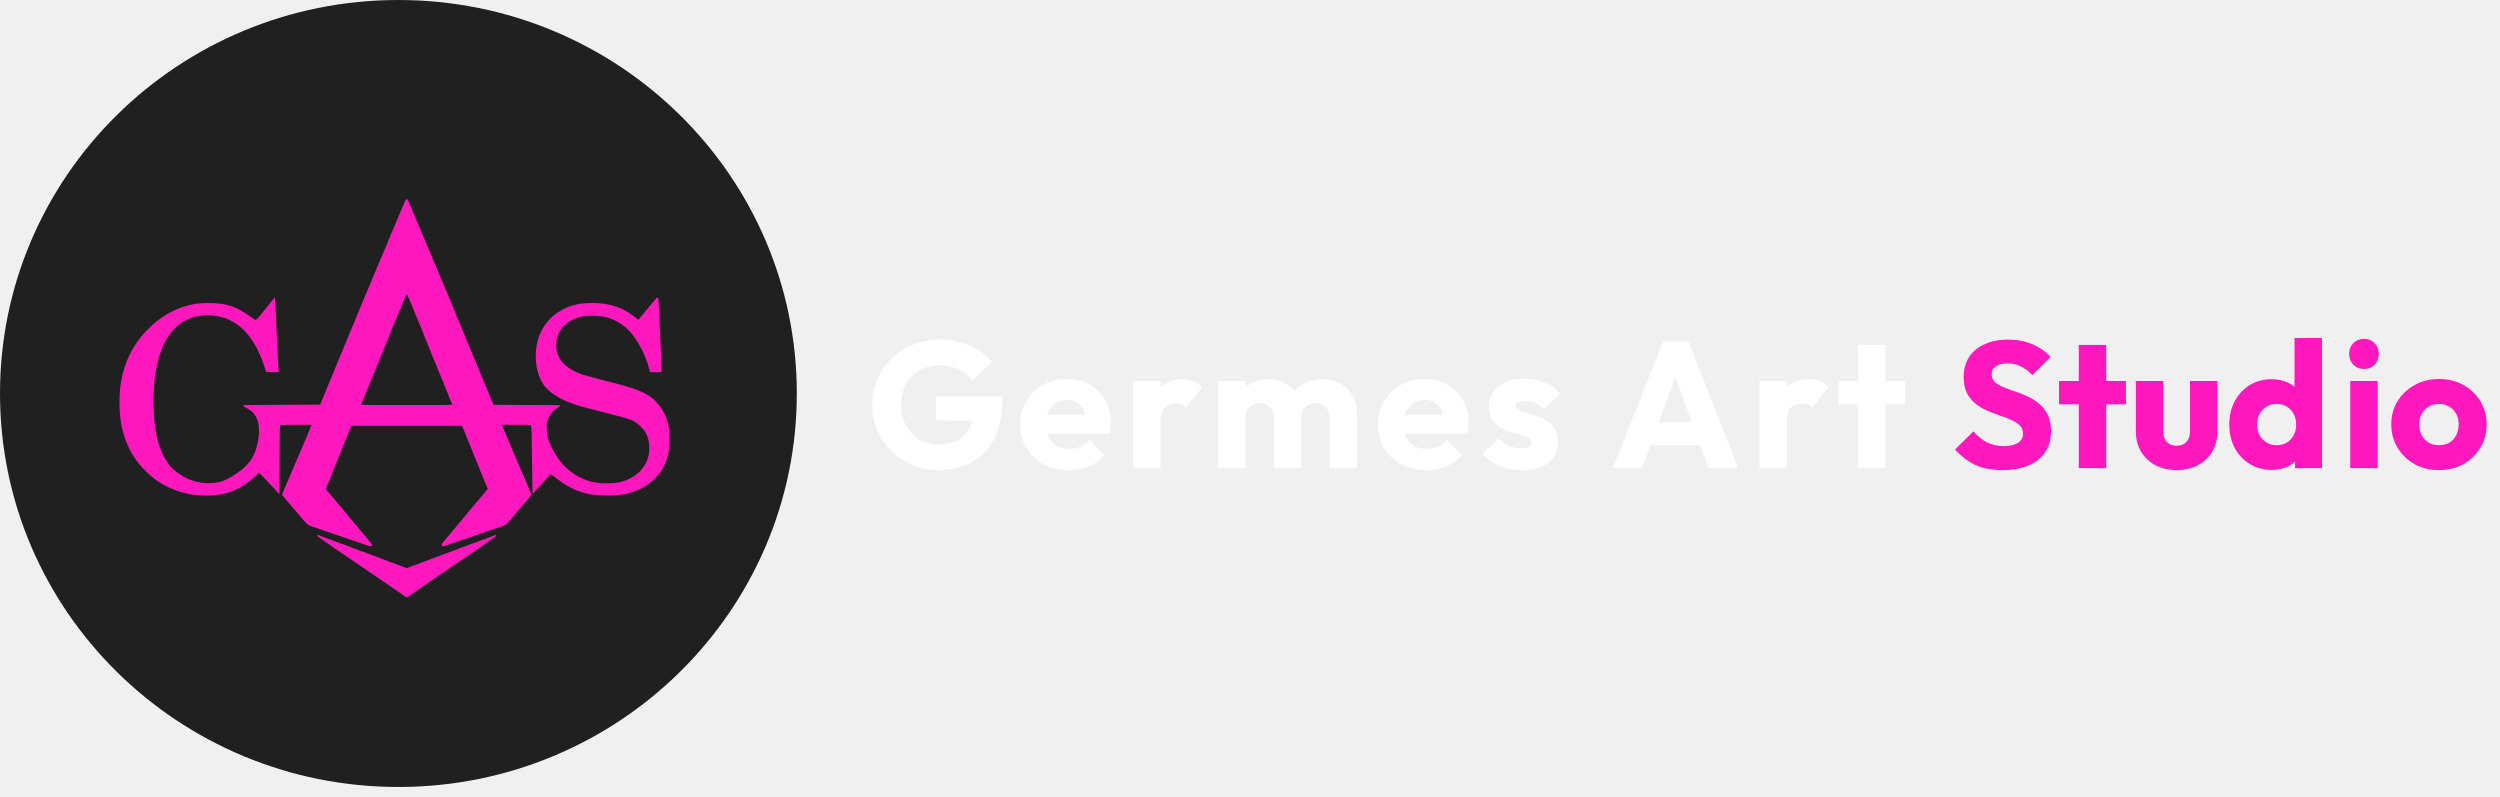
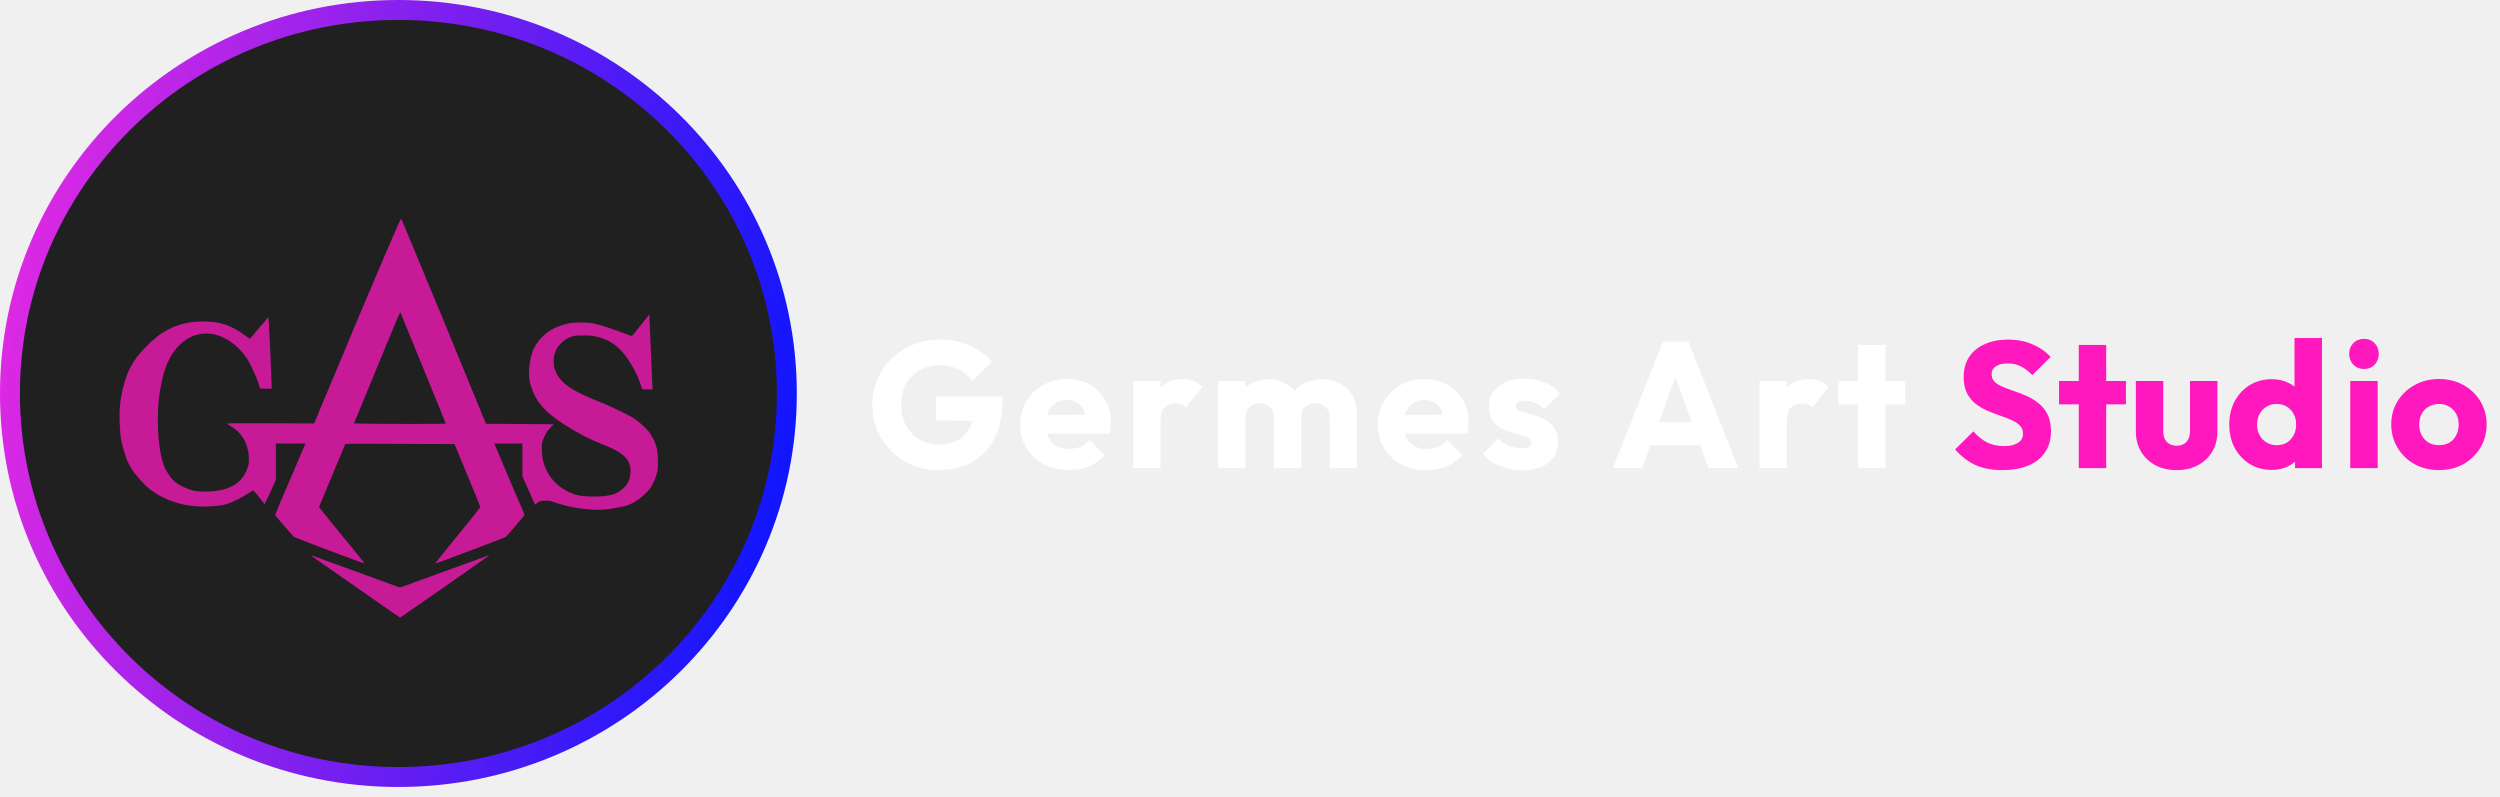
<svg xmlns="http://www.w3.org/2000/svg" width="251" height="80" viewBox="0 0 251 80" fill="none">
  <path d="M201.04 47.198C199.996 47.198 199.096 47.03 198.34 46.694C197.596 46.346 196.912 45.824 196.288 45.128L198.124 43.31C198.532 43.778 198.982 44.144 199.474 44.408C199.978 44.66 200.56 44.786 201.22 44.786C201.82 44.786 202.282 44.678 202.606 44.462C202.942 44.246 203.11 43.946 203.11 43.562C203.11 43.214 203.002 42.932 202.786 42.716C202.57 42.5 202.282 42.314 201.922 42.158C201.574 42.002 201.184 41.852 200.752 41.708C200.332 41.564 199.912 41.402 199.492 41.222C199.072 41.03 198.682 40.796 198.322 40.52C197.974 40.232 197.692 39.878 197.476 39.458C197.26 39.026 197.152 38.486 197.152 37.838C197.152 37.058 197.338 36.386 197.71 35.822C198.094 35.258 198.622 34.832 199.294 34.544C199.966 34.244 200.74 34.094 201.616 34.094C202.504 34.094 203.314 34.25 204.046 34.562C204.79 34.874 205.402 35.3 205.882 35.84L204.046 37.658C203.662 37.262 203.272 36.968 202.876 36.776C202.492 36.584 202.054 36.488 201.562 36.488C201.07 36.488 200.68 36.584 200.392 36.776C200.104 36.956 199.96 37.22 199.96 37.568C199.96 37.892 200.068 38.156 200.284 38.36C200.5 38.552 200.782 38.72 201.13 38.864C201.49 39.008 201.88 39.152 202.3 39.296C202.732 39.44 203.158 39.608 203.578 39.8C203.998 39.992 204.382 40.238 204.73 40.538C205.09 40.826 205.378 41.198 205.594 41.654C205.81 42.098 205.918 42.65 205.918 43.31C205.918 44.522 205.486 45.476 204.622 46.172C203.758 46.856 202.564 47.198 201.04 47.198ZM208.708 47V34.634H211.462V47H208.708ZM206.728 40.592V38.252H213.442V40.592H206.728ZM218.544 47.198C217.74 47.198 217.026 47.036 216.402 46.712C215.79 46.376 215.31 45.92 214.962 45.344C214.614 44.756 214.44 44.084 214.44 43.328V38.252H217.194V43.292C217.194 43.592 217.242 43.85 217.338 44.066C217.446 44.282 217.602 44.45 217.806 44.57C218.01 44.69 218.256 44.75 218.544 44.75C218.952 44.75 219.276 44.624 219.516 44.372C219.756 44.108 219.876 43.748 219.876 43.292V38.252H222.63V43.31C222.63 44.078 222.456 44.756 222.108 45.344C221.76 45.92 221.28 46.376 220.668 46.712C220.056 47.036 219.348 47.198 218.544 47.198ZM228.085 47.18C227.257 47.18 226.519 46.982 225.871 46.586C225.235 46.19 224.731 45.65 224.359 44.966C223.999 44.282 223.819 43.502 223.819 42.626C223.819 41.75 223.999 40.97 224.359 40.286C224.731 39.602 225.235 39.062 225.871 38.666C226.519 38.27 227.257 38.072 228.085 38.072C228.685 38.072 229.225 38.186 229.705 38.414C230.197 38.642 230.599 38.96 230.911 39.368C231.235 39.764 231.415 40.22 231.451 40.736V44.426C231.415 44.942 231.241 45.41 230.929 45.83C230.617 46.238 230.215 46.568 229.723 46.82C229.231 47.06 228.685 47.18 228.085 47.18ZM228.571 44.696C228.967 44.696 229.309 44.612 229.597 44.444C229.885 44.264 230.113 44.018 230.281 43.706C230.449 43.394 230.533 43.034 230.533 42.626C230.533 42.218 230.449 41.864 230.281 41.564C230.125 41.252 229.897 41.006 229.597 40.826C229.309 40.646 228.973 40.556 228.589 40.556C228.205 40.556 227.863 40.646 227.563 40.826C227.275 41.006 227.041 41.252 226.861 41.564C226.693 41.876 226.609 42.23 226.609 42.626C226.609 43.022 226.693 43.376 226.861 43.688C227.029 44 227.263 44.246 227.563 44.426C227.863 44.606 228.199 44.696 228.571 44.696ZM233.125 47H230.425V44.642L230.839 42.518L230.371 40.394V33.932H233.125V47ZM235.964 47V38.252H238.718V47H235.964ZM237.35 37.046C236.918 37.046 236.558 36.902 236.27 36.614C235.994 36.314 235.856 35.954 235.856 35.534C235.856 35.102 235.994 34.742 236.27 34.454C236.558 34.166 236.918 34.022 237.35 34.022C237.782 34.022 238.136 34.166 238.412 34.454C238.688 34.742 238.826 35.102 238.826 35.534C238.826 35.954 238.688 36.314 238.412 36.614C238.136 36.902 237.782 37.046 237.35 37.046ZM244.869 47.198C243.969 47.198 243.153 47 242.421 46.604C241.701 46.196 241.131 45.644 240.711 44.948C240.291 44.252 240.081 43.472 240.081 42.608C240.081 41.744 240.291 40.97 240.711 40.286C241.131 39.602 241.701 39.062 242.421 38.666C243.141 38.258 243.957 38.054 244.869 38.054C245.781 38.054 246.597 38.252 247.317 38.648C248.037 39.044 248.607 39.59 249.027 40.286C249.447 40.97 249.657 41.744 249.657 42.608C249.657 43.472 249.447 44.252 249.027 44.948C248.607 45.644 248.037 46.196 247.317 46.604C246.597 47 245.781 47.198 244.869 47.198ZM244.869 44.696C245.265 44.696 245.613 44.612 245.913 44.444C246.213 44.264 246.441 44.018 246.597 43.706C246.765 43.382 246.849 43.016 246.849 42.608C246.849 42.2 246.765 41.846 246.597 41.546C246.429 41.234 246.195 40.994 245.895 40.826C245.607 40.646 245.265 40.556 244.869 40.556C244.485 40.556 244.143 40.646 243.843 40.826C243.543 40.994 243.309 41.234 243.141 41.546C242.973 41.858 242.889 42.218 242.889 42.626C242.889 43.022 242.973 43.382 243.141 43.706C243.309 44.018 243.543 44.264 243.843 44.444C244.143 44.612 244.485 44.696 244.869 44.696Z" fill="#FE18BE" />
  <path d="M94.218 47.198C93.294 47.198 92.424 47.03 91.608 46.694C90.804 46.358 90.102 45.896 89.502 45.308C88.902 44.708 88.428 44.012 88.08 43.22C87.744 42.416 87.576 41.552 87.576 40.628C87.576 39.704 87.75 38.846 88.098 38.054C88.446 37.262 88.926 36.572 89.538 35.984C90.162 35.384 90.888 34.922 91.716 34.598C92.544 34.262 93.432 34.094 94.38 34.094C95.472 34.094 96.462 34.292 97.35 34.688C98.25 35.084 98.994 35.63 99.582 36.326L97.656 38.252C97.248 37.724 96.768 37.328 96.216 37.064C95.664 36.8 95.04 36.668 94.344 36.668C93.6 36.668 92.934 36.836 92.346 37.172C91.758 37.496 91.296 37.958 90.96 38.558C90.636 39.146 90.474 39.836 90.474 40.628C90.474 41.42 90.636 42.116 90.96 42.716C91.284 43.316 91.728 43.784 92.292 44.12C92.856 44.456 93.504 44.624 94.236 44.624C94.98 44.624 95.61 44.486 96.126 44.21C96.654 43.922 97.056 43.514 97.332 42.986C97.62 42.446 97.764 41.792 97.764 41.024L99.636 42.284L93.966 42.194V39.8H100.644V40.214C100.644 41.738 100.368 43.022 99.816 44.066C99.276 45.098 98.52 45.878 97.548 46.406C96.588 46.934 95.478 47.198 94.218 47.198ZM107.325 47.198C106.377 47.198 105.531 47.006 104.787 46.622C104.055 46.226 103.479 45.68 103.059 44.984C102.639 44.288 102.429 43.502 102.429 42.626C102.429 41.75 102.633 40.97 103.041 40.286C103.461 39.59 104.025 39.044 104.733 38.648C105.441 38.252 106.239 38.054 107.127 38.054C107.991 38.054 108.753 38.24 109.413 38.612C110.073 38.984 110.589 39.5 110.961 40.16C111.345 40.82 111.537 41.576 111.537 42.428C111.537 42.584 111.525 42.752 111.501 42.932C111.489 43.1 111.459 43.298 111.411 43.526L103.869 43.544V41.654L110.241 41.636L109.053 42.428C109.041 41.924 108.963 41.51 108.819 41.186C108.675 40.85 108.459 40.598 108.171 40.43C107.895 40.25 107.553 40.16 107.145 40.16C106.713 40.16 106.335 40.262 106.011 40.466C105.699 40.658 105.453 40.934 105.273 41.294C105.105 41.654 105.021 42.092 105.021 42.608C105.021 43.124 105.111 43.568 105.291 43.94C105.483 44.3 105.747 44.582 106.083 44.786C106.431 44.978 106.839 45.074 107.307 45.074C107.739 45.074 108.129 45.002 108.477 44.858C108.825 44.702 109.131 44.474 109.395 44.174L110.907 45.686C110.475 46.19 109.953 46.568 109.341 46.82C108.729 47.072 108.057 47.198 107.325 47.198ZM113.766 47V38.252H116.52V47H113.766ZM116.52 42.194L115.368 41.294C115.596 40.274 115.98 39.482 116.52 38.918C117.06 38.354 117.81 38.072 118.77 38.072C119.19 38.072 119.556 38.138 119.868 38.27C120.192 38.39 120.474 38.582 120.714 38.846L119.076 40.916C118.956 40.784 118.806 40.682 118.626 40.61C118.446 40.538 118.242 40.502 118.014 40.502C117.558 40.502 117.192 40.646 116.916 40.934C116.652 41.21 116.52 41.63 116.52 42.194ZM122.295 47V38.252H125.049V47H122.295ZM127.893 47V41.888C127.893 41.444 127.755 41.102 127.479 40.862C127.215 40.61 126.885 40.484 126.489 40.484C126.213 40.484 125.967 40.544 125.751 40.664C125.535 40.772 125.361 40.928 125.229 41.132C125.109 41.336 125.049 41.588 125.049 41.888L123.987 41.42C123.987 40.724 124.137 40.13 124.437 39.638C124.737 39.134 125.145 38.75 125.661 38.486C126.177 38.21 126.759 38.072 127.407 38.072C128.019 38.072 128.565 38.21 129.045 38.486C129.537 38.762 129.927 39.146 130.215 39.638C130.503 40.13 130.647 40.718 130.647 41.402V47H127.893ZM133.491 47V41.888C133.491 41.444 133.353 41.102 133.077 40.862C132.813 40.61 132.483 40.484 132.087 40.484C131.811 40.484 131.565 40.544 131.349 40.664C131.133 40.772 130.959 40.928 130.827 41.132C130.707 41.336 130.647 41.588 130.647 41.888L129.063 41.672C129.087 40.928 129.261 40.292 129.585 39.764C129.921 39.224 130.359 38.81 130.899 38.522C131.451 38.222 132.069 38.072 132.753 38.072C133.425 38.072 134.019 38.216 134.535 38.504C135.063 38.78 135.477 39.182 135.777 39.71C136.089 40.226 136.245 40.85 136.245 41.582V47H133.491ZM143.23 47.198C142.282 47.198 141.436 47.006 140.692 46.622C139.96 46.226 139.384 45.68 138.964 44.984C138.544 44.288 138.334 43.502 138.334 42.626C138.334 41.75 138.538 40.97 138.946 40.286C139.366 39.59 139.93 39.044 140.638 38.648C141.346 38.252 142.144 38.054 143.032 38.054C143.896 38.054 144.658 38.24 145.318 38.612C145.978 38.984 146.494 39.5 146.866 40.16C147.25 40.82 147.442 41.576 147.442 42.428C147.442 42.584 147.43 42.752 147.406 42.932C147.394 43.1 147.364 43.298 147.316 43.526L139.774 43.544V41.654L146.146 41.636L144.958 42.428C144.946 41.924 144.868 41.51 144.724 41.186C144.58 40.85 144.364 40.598 144.076 40.43C143.8 40.25 143.458 40.16 143.05 40.16C142.618 40.16 142.24 40.262 141.916 40.466C141.604 40.658 141.358 40.934 141.178 41.294C141.01 41.654 140.926 42.092 140.926 42.608C140.926 43.124 141.016 43.568 141.196 43.94C141.388 44.3 141.652 44.582 141.988 44.786C142.336 44.978 142.744 45.074 143.212 45.074C143.644 45.074 144.034 45.002 144.382 44.858C144.73 44.702 145.036 44.474 145.3 44.174L146.812 45.686C146.38 46.19 145.858 46.568 145.246 46.82C144.634 47.072 143.962 47.198 143.23 47.198ZM152.857 47.216C152.341 47.216 151.831 47.15 151.327 47.018C150.835 46.886 150.373 46.7 149.941 46.46C149.521 46.208 149.161 45.92 148.861 45.596L150.427 44.012C150.715 44.324 151.057 44.57 151.453 44.75C151.849 44.918 152.281 45.002 152.749 45.002C153.073 45.002 153.319 44.954 153.487 44.858C153.667 44.762 153.757 44.63 153.757 44.462C153.757 44.246 153.649 44.084 153.433 43.976C153.229 43.856 152.965 43.754 152.641 43.67C152.317 43.574 151.975 43.472 151.615 43.364C151.255 43.256 150.913 43.106 150.589 42.914C150.265 42.722 150.001 42.458 149.797 42.122C149.593 41.774 149.491 41.336 149.491 40.808C149.491 40.244 149.635 39.758 149.923 39.35C150.211 38.93 150.619 38.6 151.147 38.36C151.675 38.12 152.293 38 153.001 38C153.745 38 154.429 38.132 155.053 38.396C155.689 38.648 156.205 39.026 156.601 39.53L155.035 41.114C154.759 40.79 154.447 40.562 154.099 40.43C153.763 40.298 153.433 40.232 153.109 40.232C152.797 40.232 152.563 40.28 152.407 40.376C152.251 40.46 152.173 40.586 152.173 40.754C152.173 40.934 152.275 41.078 152.479 41.186C152.683 41.294 152.947 41.39 153.271 41.474C153.595 41.558 153.937 41.66 154.297 41.78C154.657 41.9 154.999 42.062 155.323 42.266C155.647 42.47 155.911 42.746 156.115 43.094C156.319 43.43 156.421 43.874 156.421 44.426C156.421 45.278 156.097 45.956 155.449 46.46C154.813 46.964 153.949 47.216 152.857 47.216ZM161.931 47L166.971 34.292H169.527L174.513 47H171.525L167.709 36.452H168.735L164.865 47H161.931ZM164.793 44.696V42.392H171.723V44.696H164.793ZM176.647 47V38.252H179.401V47H176.647ZM179.401 42.194L178.249 41.294C178.477 40.274 178.861 39.482 179.401 38.918C179.941 38.354 180.691 38.072 181.651 38.072C182.071 38.072 182.437 38.138 182.749 38.27C183.073 38.39 183.355 38.582 183.595 38.846L181.957 40.916C181.837 40.784 181.687 40.682 181.507 40.61C181.327 40.538 181.123 40.502 180.895 40.502C180.439 40.502 180.073 40.646 179.797 40.934C179.533 41.21 179.401 41.63 179.401 42.194ZM186.558 47V34.634H189.312V47H186.558ZM184.578 40.592V38.252H191.292V40.592H184.578Z" fill="white" />
-   <ellipse cx="40" cy="39.506" rx="40" ry="39.506" fill="#202020" />
-   <path d="M40.764 20.03C40.714 20.067 40.685 20.135 40.318 21.008C39.973 21.838 39.808 22.23 39.7 22.471C39.664 22.553 39.632 22.632 39.632 22.647C39.632 22.661 39.6 22.737 39.564 22.819C39.477 22.995 39.15 23.768 38.906 24.368C38.809 24.605 38.644 25.001 38.536 25.249C38.432 25.497 38.238 25.957 38.105 26.273C37.972 26.589 37.828 26.934 37.778 27.038C37.731 27.142 37.691 27.236 37.691 27.247C37.691 27.261 37.382 27.998 37.242 28.321C37.213 28.379 37.088 28.688 36.958 29.004C36.825 29.32 36.689 29.644 36.653 29.723C36.617 29.802 36.495 30.093 36.38 30.37C36.265 30.646 36.142 30.938 36.11 31.017C36.078 31.096 36.013 31.257 35.966 31.376C35.923 31.494 35.801 31.793 35.697 32.041C35.593 32.289 35.406 32.731 35.283 33.029C35.161 33.324 34.985 33.755 34.888 33.981C34.791 34.208 34.655 34.538 34.583 34.718C34.511 34.894 34.4 35.171 34.331 35.329C34.263 35.487 34.036 36.037 33.825 36.551C33.253 37.931 33.203 38.053 32.807 39.013C32.606 39.498 32.376 40.058 32.294 40.26L32.146 40.63L30.184 40.633C28.538 40.641 24.707 40.658 24.495 40.666C24.456 40.666 24.43 40.694 24.43 40.738C24.43 40.788 24.52 40.853 24.79 40.989C25.178 41.19 25.476 41.449 25.598 41.69C25.638 41.769 25.681 41.837 25.695 41.844C25.71 41.852 25.767 41.974 25.825 42.114C25.904 42.304 25.943 42.484 25.976 42.8C26.033 43.347 26.008 43.756 25.868 44.443C25.58 45.848 25.02 46.678 23.773 47.519C22.774 48.195 22.227 48.417 21.361 48.496C20.675 48.561 19.834 48.446 19.173 48.198C18.454 47.929 17.645 47.404 17.189 46.912C16.61 46.286 16.133 45.345 15.845 44.26C15.579 43.25 15.453 42.225 15.421 40.809C15.345 37.18 16.064 34.488 17.512 33C18.317 32.174 19.313 31.735 20.567 31.66C21.926 31.581 23.219 32.016 24.233 32.9C25.174 33.719 25.994 35.103 26.551 36.82L26.72 37.342L27.349 37.352L27.977 37.359L27.963 37.173C27.931 36.698 27.694 31.742 27.665 30.876C27.643 30.345 27.618 29.899 27.611 29.888C27.586 29.863 27.5 29.96 27.05 30.514C26.641 31.02 26.554 31.128 26.497 31.193C26.475 31.214 26.403 31.304 26.335 31.394C25.951 31.897 25.746 32.113 25.667 32.113C25.616 32.113 25.437 32.005 25.243 31.865C23.773 30.772 22.731 30.424 20.952 30.424C20.211 30.424 19.741 30.47 19.13 30.603C17.947 30.862 16.729 31.462 15.662 32.314C15.263 32.634 14.447 33.45 14.138 33.838C12.952 35.325 12.258 37.065 12.046 39.084C11.967 39.861 11.993 41.485 12.097 42.157C12.363 43.843 12.895 45.161 13.807 46.38C14.303 47.041 15.126 47.828 15.798 48.281C17.196 49.219 18.706 49.7 20.409 49.747C21.178 49.769 21.696 49.733 22.31 49.611C23.511 49.37 24.614 48.766 25.692 47.76L26.015 47.458L26.22 47.663C26.335 47.778 26.529 47.983 26.655 48.123C26.781 48.259 27.04 48.536 27.23 48.734C27.42 48.931 27.683 49.212 27.819 49.355L28.06 49.614L28.064 46.75C28.067 43.9 28.089 42.707 28.139 42.657C28.157 42.642 28.229 42.65 28.301 42.675C28.405 42.707 28.463 42.711 28.542 42.678C28.614 42.653 29.073 42.639 29.961 42.642C30.68 42.642 31.276 42.65 31.284 42.653C31.287 42.66 31.136 43.027 30.946 43.472C30.759 43.914 30.551 44.407 30.486 44.565C30.31 44.996 29.832 46.117 29.102 47.799C28.739 48.629 28.416 49.395 28.376 49.499L28.308 49.69L28.405 49.805C28.513 49.934 28.649 50.099 29.066 50.584C29.228 50.771 29.429 51.005 29.508 51.102C29.591 51.199 29.731 51.361 29.821 51.465C29.979 51.645 30.152 51.849 30.461 52.216C30.831 52.658 30.917 52.723 31.327 52.859C31.535 52.931 32.161 53.143 32.714 53.334C33.267 53.524 33.954 53.758 34.241 53.855C35.348 54.228 36.042 54.466 36.595 54.663C37.059 54.825 37.185 54.857 37.253 54.829C37.353 54.782 37.357 54.653 37.26 54.534C37.221 54.487 37.113 54.358 37.019 54.246C36.922 54.135 36.71 53.876 36.541 53.675C36.372 53.474 36.171 53.229 36.092 53.136C36.013 53.046 35.884 52.892 35.805 52.795C35.725 52.701 35.596 52.547 35.517 52.457C35.438 52.363 35.309 52.209 35.23 52.112C35.151 52.018 35.021 51.864 34.942 51.77C34.863 51.677 34.709 51.494 34.601 51.357C34.493 51.221 34.331 51.03 34.245 50.929C34.069 50.721 33.904 50.523 33.656 50.232C33.562 50.121 33.429 49.963 33.364 49.884C33.242 49.743 33.091 49.564 32.84 49.258C32.772 49.176 32.71 49.1 32.703 49.093C32.696 49.086 32.725 49.01 32.768 48.924C32.811 48.842 32.901 48.615 32.969 48.428C33.037 48.241 33.106 48.08 33.12 48.069C33.138 48.058 33.203 47.896 33.267 47.709C33.332 47.523 33.397 47.361 33.411 47.35C33.426 47.339 33.49 47.178 33.555 46.991C33.623 46.804 33.691 46.631 33.709 46.61C33.727 46.585 33.788 46.434 33.85 46.268C33.911 46.103 33.979 45.934 34.004 45.895C34.029 45.855 34.08 45.733 34.115 45.625C34.151 45.517 34.223 45.33 34.277 45.212C34.331 45.093 34.421 44.874 34.471 44.727C34.525 44.579 34.59 44.425 34.615 44.385C34.64 44.346 34.691 44.224 34.727 44.116C34.762 44.008 34.834 43.821 34.888 43.702C34.942 43.584 35.032 43.368 35.082 43.221C35.136 43.074 35.204 42.908 35.237 42.851L35.298 42.75H40.836H46.374L46.435 42.851C46.467 42.908 46.535 43.074 46.589 43.221C46.64 43.368 46.73 43.584 46.783 43.702C46.837 43.821 46.909 44.008 46.945 44.116C46.981 44.224 47.031 44.346 47.057 44.385C47.082 44.425 47.154 44.594 47.215 44.763C47.276 44.931 47.366 45.147 47.409 45.248C47.456 45.345 47.52 45.517 47.556 45.625C47.592 45.733 47.642 45.855 47.667 45.895C47.693 45.934 47.761 46.103 47.822 46.268C47.883 46.434 47.944 46.585 47.962 46.61C47.98 46.631 48.048 46.804 48.117 46.991C48.181 47.178 48.246 47.339 48.261 47.35C48.271 47.361 48.336 47.512 48.401 47.691C48.465 47.868 48.53 48.033 48.548 48.054C48.566 48.076 48.634 48.245 48.703 48.432C48.771 48.619 48.861 48.838 48.9 48.92L48.976 49.075L48.807 49.283C48.71 49.398 48.569 49.575 48.49 49.672C48.411 49.769 48.307 49.891 48.257 49.945C48.207 49.995 48.088 50.139 47.987 50.261C47.89 50.383 47.764 50.531 47.711 50.588C47.657 50.645 47.578 50.746 47.531 50.811C47.488 50.876 47.409 50.965 47.358 51.016C47.308 51.066 47.179 51.221 47.071 51.353C46.963 51.49 46.809 51.677 46.73 51.77C46.586 51.936 46.535 51.997 46.097 52.525C45.975 52.672 45.846 52.827 45.809 52.866C45.716 52.971 45.479 53.255 45.13 53.675C44.961 53.876 44.76 54.117 44.678 54.211C44.595 54.3 44.512 54.412 44.487 54.459C44.465 54.502 44.426 54.538 44.401 54.538C44.372 54.538 44.35 54.591 44.347 54.66C44.333 54.85 44.429 54.886 44.692 54.796C45.234 54.606 46.967 54.009 47.43 53.855C47.718 53.758 48.332 53.546 48.796 53.388C49.26 53.226 49.888 53.014 50.19 52.913C50.787 52.712 50.794 52.705 51.211 52.216C51.297 52.115 51.448 51.939 51.545 51.824C51.861 51.454 52.009 51.282 52.163 51.102C52.242 51.005 52.444 50.771 52.605 50.584C53.421 49.632 53.364 49.715 53.328 49.593C53.295 49.481 53.033 48.863 52.282 47.134C52.03 46.552 51.678 45.726 51.498 45.302C51.319 44.878 50.992 44.108 50.776 43.598C50.557 43.084 50.384 42.66 50.388 42.653C50.395 42.65 50.988 42.642 51.71 42.642C52.612 42.639 53.054 42.653 53.137 42.682C53.202 42.703 53.274 42.714 53.303 42.703C53.36 42.682 53.385 43.433 53.414 46.218C53.425 47.167 53.443 48.31 53.453 48.759L53.475 49.571L53.806 49.226C54.14 48.874 54.744 48.213 54.909 48.019C54.956 47.961 55.06 47.842 55.139 47.756L55.286 47.594L55.876 48.036C57.557 49.298 58.697 49.697 60.745 49.747C61.701 49.769 62.316 49.715 63.013 49.546C65.029 49.05 66.474 47.738 66.998 45.931C67.181 45.298 67.214 45.025 67.214 44.116C67.214 43.163 67.171 42.836 66.959 42.172C66.725 41.442 66.373 40.856 65.834 40.296C65.482 39.929 65.104 39.667 64.569 39.411C63.749 39.016 63.11 38.819 60.616 38.19C59.674 37.949 58.715 37.69 58.485 37.611C56.663 36.982 55.771 35.94 55.85 34.52C55.876 34.064 55.94 33.805 56.123 33.424C56.515 32.598 57.345 32.012 58.47 31.764C58.927 31.667 60.073 31.674 60.569 31.782C61.518 31.987 62.272 32.371 62.962 33.008C63.541 33.536 64.188 34.502 64.633 35.498C64.871 36.03 65.219 37.047 65.219 37.205C65.219 37.28 65.241 37.331 65.284 37.352C65.316 37.37 65.582 37.377 65.873 37.367C66.333 37.352 66.405 37.345 66.423 37.291C66.445 37.216 66.125 29.964 66.096 29.917C66.085 29.899 66.042 29.884 65.999 29.884C65.942 29.884 65.83 29.996 65.593 30.291C64.856 31.196 64.202 31.991 64.141 32.055C64.08 32.12 64.069 32.116 63.85 31.926C63.11 31.3 62.305 30.884 61.363 30.639C60.264 30.359 58.769 30.345 57.708 30.607C55.973 31.042 54.571 32.318 54.068 33.928C53.565 35.53 53.763 37.413 54.546 38.585C55.017 39.286 55.944 39.929 57.205 40.425C57.834 40.669 58.298 40.806 60.08 41.259C63.394 42.103 63.512 42.143 64.037 42.563C64.835 43.199 65.191 43.94 65.191 44.96C65.191 45.625 65.05 46.164 64.749 46.674C64.22 47.566 63.304 48.177 62.093 48.446C61.669 48.54 60.558 48.561 60.044 48.486C59.279 48.371 58.79 48.22 58.14 47.886C57.029 47.314 56.113 46.358 55.469 45.093C55.017 44.213 54.909 43.81 54.887 42.966C54.873 42.369 54.891 42.304 55.258 41.643C55.398 41.381 55.746 41.047 56.001 40.921C56.217 40.813 56.285 40.738 56.203 40.684C56.181 40.673 54.715 40.662 52.94 40.662C51.164 40.658 49.669 40.651 49.615 40.641C49.554 40.63 49.508 40.594 49.493 40.547C49.472 40.475 49.299 40.055 48.76 38.761C48.667 38.535 48.415 37.927 48.203 37.413C47.991 36.9 47.639 36.051 47.423 35.527C47.208 35.002 46.934 34.348 46.819 34.071C46.704 33.794 46.528 33.374 46.431 33.137C45.95 31.976 45.874 31.8 45.831 31.699C45.806 31.638 45.727 31.437 45.651 31.25C45.511 30.887 45.288 30.352 44.656 28.86C44.44 28.346 44.16 27.682 44.034 27.387C43.912 27.089 43.693 26.578 43.553 26.244C43.413 25.913 43.297 25.633 43.297 25.622C43.297 25.612 43.258 25.515 43.208 25.403C43.089 25.148 42.615 24.027 42.615 24.009C42.615 23.998 42.575 23.908 42.529 23.804C42.482 23.7 42.363 23.419 42.263 23.182C42.162 22.945 41.925 22.377 41.734 21.924C41.206 20.67 41.044 20.286 40.983 20.135C40.929 20.005 40.85 19.966 40.764 20.03ZM40.944 29.712C40.998 29.816 41.087 30.032 41.148 30.19C41.21 30.348 41.271 30.495 41.289 30.514C41.303 30.535 41.364 30.679 41.422 30.837C41.576 31.239 41.882 31.983 42.079 32.418C42.198 32.684 42.532 33.529 42.647 33.852C42.712 34.032 42.776 34.193 42.794 34.215C42.812 34.237 42.87 34.373 42.924 34.52C42.974 34.668 43.064 34.887 43.118 35.006C43.172 35.124 43.258 35.333 43.301 35.473C43.348 35.609 43.405 35.742 43.423 35.764C43.445 35.785 43.51 35.94 43.563 36.105C43.621 36.271 43.678 36.414 43.689 36.425C43.725 36.458 43.794 36.616 43.894 36.91C43.948 37.068 44.005 37.205 44.02 37.216C44.034 37.227 44.099 37.381 44.164 37.557C44.225 37.737 44.286 37.888 44.3 37.899C44.315 37.909 44.376 38.053 44.44 38.222C44.581 38.599 44.861 39.293 44.969 39.534C45.012 39.631 45.076 39.803 45.112 39.911C45.148 40.019 45.191 40.116 45.206 40.127C45.231 40.145 45.418 40.601 45.418 40.648C45.418 40.658 43.355 40.666 40.836 40.666C38.317 40.666 36.254 40.658 36.254 40.648C36.254 40.601 36.441 40.145 36.466 40.127C36.48 40.116 36.523 40.019 36.559 39.911C36.595 39.803 36.66 39.631 36.703 39.534C36.811 39.293 37.091 38.599 37.231 38.222C37.296 38.053 37.357 37.909 37.371 37.899C37.386 37.888 37.447 37.737 37.508 37.557C37.573 37.381 37.637 37.227 37.652 37.216C37.666 37.205 37.724 37.068 37.778 36.91C37.878 36.616 37.947 36.458 37.982 36.425C37.993 36.414 38.051 36.271 38.108 36.105C38.162 35.94 38.227 35.785 38.248 35.764C38.266 35.742 38.324 35.609 38.37 35.473C38.414 35.333 38.5 35.124 38.554 35.006C38.608 34.887 38.698 34.668 38.748 34.52C38.802 34.373 38.859 34.233 38.881 34.211C38.899 34.19 38.953 34.06 38.999 33.924C39.118 33.575 39.528 32.544 39.686 32.203C39.761 32.044 39.84 31.854 39.865 31.782C39.927 31.613 40.261 30.819 40.369 30.585C40.415 30.485 40.494 30.291 40.548 30.154C40.599 30.017 40.663 29.881 40.688 29.849C40.714 29.82 40.757 29.734 40.785 29.658C40.811 29.586 40.836 29.525 40.839 29.525C40.847 29.525 40.893 29.611 40.944 29.712Z" fill="#FE18BE" />
-   <path d="M31.873 53.761C31.83 53.812 31.862 53.837 32.265 54.117C32.315 54.149 32.491 54.275 32.66 54.394C32.829 54.512 33.048 54.663 33.145 54.732C33.246 54.796 33.346 54.875 33.375 54.908C33.4 54.944 33.436 54.969 33.451 54.969C33.465 54.969 33.573 55.033 33.688 55.112C34.04 55.357 34.285 55.522 34.374 55.58C34.417 55.608 34.676 55.785 34.949 55.971C35.222 56.158 35.776 56.532 36.182 56.805C37.149 57.459 37.3 57.563 38.478 58.376C38.629 58.476 38.888 58.656 39.053 58.771C39.219 58.882 39.423 59.023 39.51 59.084C39.69 59.213 40.225 59.58 40.351 59.666C40.401 59.698 40.523 59.788 40.624 59.863C40.724 59.939 40.822 60 40.836 60C40.85 60 40.947 59.939 41.048 59.863C41.148 59.788 41.271 59.698 41.321 59.666C41.447 59.58 41.982 59.213 42.162 59.084C42.248 59.023 42.453 58.882 42.618 58.767C42.784 58.656 43.042 58.476 43.193 58.372C44.149 57.714 44.573 57.427 45.49 56.805C45.896 56.532 46.449 56.158 46.722 55.971C46.995 55.785 47.254 55.608 47.297 55.58C47.387 55.522 47.632 55.357 47.984 55.112C48.099 55.033 48.203 54.969 48.214 54.969C48.225 54.969 48.271 54.933 48.318 54.89C48.365 54.847 48.458 54.778 48.523 54.739C48.638 54.667 49.141 54.315 49.633 53.959C49.817 53.826 49.835 53.801 49.788 53.754C49.741 53.707 49.716 53.711 49.572 53.779C49.482 53.819 49.4 53.855 49.389 53.855C49.378 53.855 48.548 54.16 47.545 54.534C46.539 54.911 45.655 55.238 45.576 55.267C45.044 55.465 44.911 55.511 44.735 55.58C44.627 55.623 44.408 55.702 44.25 55.759C44.092 55.817 43.873 55.9 43.765 55.939C43.657 55.982 43.445 56.061 43.298 56.115C43.15 56.173 42.737 56.327 42.381 56.46C42.025 56.593 41.612 56.751 41.465 56.805C41.317 56.859 41.116 56.934 41.019 56.974C40.847 57.042 40.84 57.042 40.66 56.974C40.559 56.934 40.365 56.863 40.225 56.812C39.715 56.626 39.65 56.6 39.571 56.557C39.528 56.532 39.467 56.514 39.438 56.514C39.409 56.514 39.33 56.492 39.265 56.464C39.201 56.435 39.075 56.385 38.985 56.352C38.895 56.32 38.752 56.263 38.662 56.227C38.507 56.166 38.349 56.104 38.062 55.997C37.472 55.777 36.265 55.328 36.11 55.271C36.042 55.245 35.215 54.94 34.277 54.591C33.339 54.243 32.459 53.916 32.319 53.865C32.182 53.815 32.053 53.761 32.035 53.743C31.985 53.697 31.92 53.704 31.873 53.761Z" fill="#FE18BE" />
+   <path d="M79 39.506C79 60.761 61.551 78.012 40 78.012C18.449 78.012 1 60.761 1 39.506C1 18.252 18.449 1 40 1C61.551 1 79 18.252 79 39.506Z" fill="#202020" stroke="url(#paint0_linear_459_9)" stroke-width="2" />
+   <path d="M40.082 22.311C39.928 22.644 38.715 25.434 38.519 25.917C38.454 26.074 38.007 27.129 37.524 28.259C36.09 31.625 35.36 33.349 35.307 33.5C35.282 33.578 35.045 34.151 34.784 34.769C34.523 35.388 34.198 36.161 34.062 36.486C33.926 36.812 33.3 38.3 32.674 39.795L31.537 42.513L27.162 42.499C23.496 42.488 22.791 42.492 22.805 42.535C22.813 42.56 22.952 42.656 23.11 42.749C23.664 43.068 24.057 43.425 24.354 43.89C24.583 44.245 24.676 44.445 24.794 44.856C24.952 45.393 24.991 45.643 24.991 46.108C24.991 46.455 24.977 46.569 24.894 46.841C24.555 47.964 23.854 48.68 22.727 49.055C22.058 49.281 21.178 49.384 20.266 49.352C19.601 49.327 19.361 49.277 18.76 49.041C17.855 48.683 17.387 48.319 16.918 47.621C16.514 47.009 16.292 46.426 16.131 45.536C15.927 44.409 15.852 43.49 15.848 42.12C15.848 40.607 15.952 39.634 16.26 38.221C16.607 36.622 17.168 35.481 18.03 34.637C19.114 33.571 20.502 33.228 21.893 33.682C23.027 34.05 24.057 34.877 24.812 36.021C25.191 36.601 25.824 38.003 26.032 38.74L26.11 39.008L26.694 39.019L27.28 39.029L27.255 38.25C27.198 36.383 26.98 31.836 26.948 31.836C26.937 31.836 26.518 32.326 26.017 32.927C25.52 33.528 25.098 34.018 25.08 34.018C25.066 34.018 24.869 33.882 24.651 33.718C23.66 32.988 22.855 32.595 21.958 32.412C21.164 32.251 20.005 32.226 19.168 32.355C18.266 32.491 17.601 32.709 16.832 33.113C16.081 33.51 15.38 34.065 14.55 34.923C13.853 35.642 13.38 36.293 12.98 37.094C12.662 37.731 12.3 38.965 12.125 40.027C11.989 40.857 11.964 41.834 12.05 43.064C12.111 43.951 12.132 44.076 12.318 44.806C12.576 45.808 12.794 46.376 13.134 46.949C13.524 47.603 14.4 48.605 15.004 49.08C16.403 50.189 18.166 50.794 20.169 50.855C20.838 50.872 21.765 50.815 22.315 50.719C22.981 50.601 23.986 50.146 24.877 49.556C25.155 49.37 25.399 49.22 25.413 49.22C25.442 49.22 26.164 50.082 26.411 50.411L26.568 50.622L26.629 50.5C26.661 50.436 26.915 49.889 27.194 49.288L27.699 48.197V46.366V44.534H29.183H30.664L30.592 44.702C30.553 44.799 30.16 45.718 29.72 46.752C29.28 47.786 28.621 49.32 28.257 50.168C27.609 51.666 27.595 51.706 27.659 51.777C27.695 51.817 28.103 52.292 28.564 52.833C29.026 53.373 29.444 53.848 29.491 53.891C29.605 53.991 36.448 56.567 36.523 56.538C36.573 56.517 36.573 56.51 36.526 56.452C36.498 56.42 36.265 56.134 36.011 55.819C35.754 55.504 34.967 54.539 34.262 53.673C32.12 51.044 32.023 50.926 32.037 50.887C32.155 50.583 34.652 44.581 34.67 44.563C34.681 44.548 37.156 44.548 40.164 44.563L45.636 44.588L45.873 45.16C47.751 49.692 48.23 50.862 48.23 50.908C48.23 50.94 47.218 52.21 45.976 53.73C44.739 55.251 43.723 56.506 43.723 56.524C43.723 56.538 43.748 56.553 43.78 56.553C43.859 56.553 50.655 53.988 50.762 53.92C50.866 53.852 52.644 51.774 52.658 51.702C52.665 51.67 52.576 51.434 52.458 51.176C52.34 50.915 52.032 50.214 51.778 49.613C51.349 48.608 49.811 44.978 49.685 44.667L49.628 44.534H51.041H52.45V46.176V47.818L53.087 49.245L53.72 50.676L53.874 50.543C54.142 50.304 54.239 50.275 54.74 50.275H55.187L55.974 50.533C57.683 51.083 59.801 51.316 61.196 51.101C61.879 50.998 62.855 50.794 63.049 50.719C63.678 50.472 64.319 50.043 64.844 49.517C65.306 49.055 65.542 48.676 65.785 48.004C66.035 47.321 66.057 47.199 66.053 46.376C66.053 45.275 65.928 44.699 65.535 43.962C65.202 43.336 64.844 42.932 64.079 42.324C63.635 41.97 63.439 41.852 62.483 41.383C61.382 40.839 60.863 40.607 59.962 40.249C57.816 39.394 56.796 38.776 56.163 37.953C55.952 37.674 55.734 37.234 55.648 36.916C55.559 36.569 55.566 35.971 55.663 35.617C55.809 35.095 55.967 34.823 56.328 34.462C56.696 34.097 57.025 33.9 57.515 33.761C57.769 33.689 57.873 33.678 58.531 33.678C59.136 33.678 59.34 33.693 59.701 33.761C60.852 33.972 61.8 34.523 62.562 35.42C63.256 36.232 64.032 37.66 64.358 38.715C64.483 39.126 64.433 39.097 65.005 39.097H65.506V38.944C65.506 38.861 65.449 37.563 65.381 36.057C65.313 34.551 65.245 32.924 65.231 32.437L65.209 31.554L64.923 31.901C64.766 32.09 64.379 32.58 64.064 32.988C63.628 33.553 63.471 33.732 63.413 33.732C63.371 33.732 63.07 33.625 62.748 33.496C62.069 33.224 60.788 32.788 60.133 32.609C59.411 32.412 58.982 32.362 58.13 32.384C57.572 32.394 57.326 32.416 57.065 32.477C56.113 32.684 55.362 33.035 54.711 33.564C54.303 33.897 53.817 34.519 53.592 34.998C53.184 35.867 52.998 37.388 53.184 38.31C53.252 38.632 53.502 39.344 53.674 39.688C54.357 41.065 55.691 42.177 58.442 43.669C59.103 44.026 59.658 44.28 60.588 44.649C61.31 44.935 61.779 45.167 62.226 45.45C63.163 46.054 63.492 46.902 63.217 47.993C63.135 48.304 63.059 48.458 62.841 48.748C62.659 48.987 62.215 49.345 61.897 49.502C61.393 49.753 60.477 49.882 59.372 49.853C58.266 49.824 57.819 49.735 57.075 49.381C55.924 48.834 55.069 47.897 54.668 46.734C54.464 46.154 54.4 45.75 54.4 45.106C54.4 44.548 54.407 44.498 54.504 44.212C54.697 43.64 54.929 43.264 55.333 42.86C55.48 42.721 55.594 42.599 55.587 42.596C55.584 42.592 54.053 42.578 52.186 42.567L48.791 42.549L47.883 40.331C47.382 39.112 46.563 37.116 46.059 35.896C45.554 34.676 45.107 33.582 45.064 33.464C45.021 33.346 44.678 32.516 44.306 31.622C43.93 30.727 43.333 29.286 42.972 28.421C42.614 27.555 41.97 26.003 41.541 24.969C41.112 23.935 40.686 22.905 40.593 22.68C40.393 22.193 40.3 22 40.257 22C40.243 22 40.164 22.14 40.082 22.311ZM40.332 31.683C43.619 39.713 44.76 42.503 44.76 42.531C44.76 42.571 38.654 42.574 36.687 42.535L35.539 42.513L36.541 40.081C37.091 38.743 37.853 36.891 38.232 35.968C39.456 32.995 40.142 31.371 40.178 31.371C40.193 31.371 40.261 31.511 40.332 31.683Z" fill="#C71A97" />
+   <path d="M31.258 55.794C31.3 55.837 32.22 56.484 34.656 58.18C35.639 58.867 37.274 60.004 38.286 60.712C39.298 61.42 40.142 62 40.164 62C40.185 62 41.344 61.206 42.739 60.23C44.138 59.257 46.116 57.876 47.139 57.164C48.162 56.449 49.024 55.841 49.053 55.812C49.099 55.762 49.095 55.758 49.017 55.773C48.967 55.783 46.967 56.51 44.574 57.386C42.181 58.266 40.196 58.985 40.164 58.985C40.132 58.985 38.147 58.266 35.754 57.386C33.361 56.51 31.361 55.783 31.311 55.773C31.25 55.762 31.233 55.769 31.258 55.794Z" fill="#C71A97" />
+   <defs>
+     <linearGradient id="paint0_linear_459_9" x1="-5.763" y1="-7.901" x2="92.646" y2="10.178" gradientUnits="userSpaceOnUse">
+       <stop stop-color="#FF2CDF" />
+       <stop offset="1" stop-color="#0014FF" />
+     </linearGradient>
+   </defs>
</svg>
